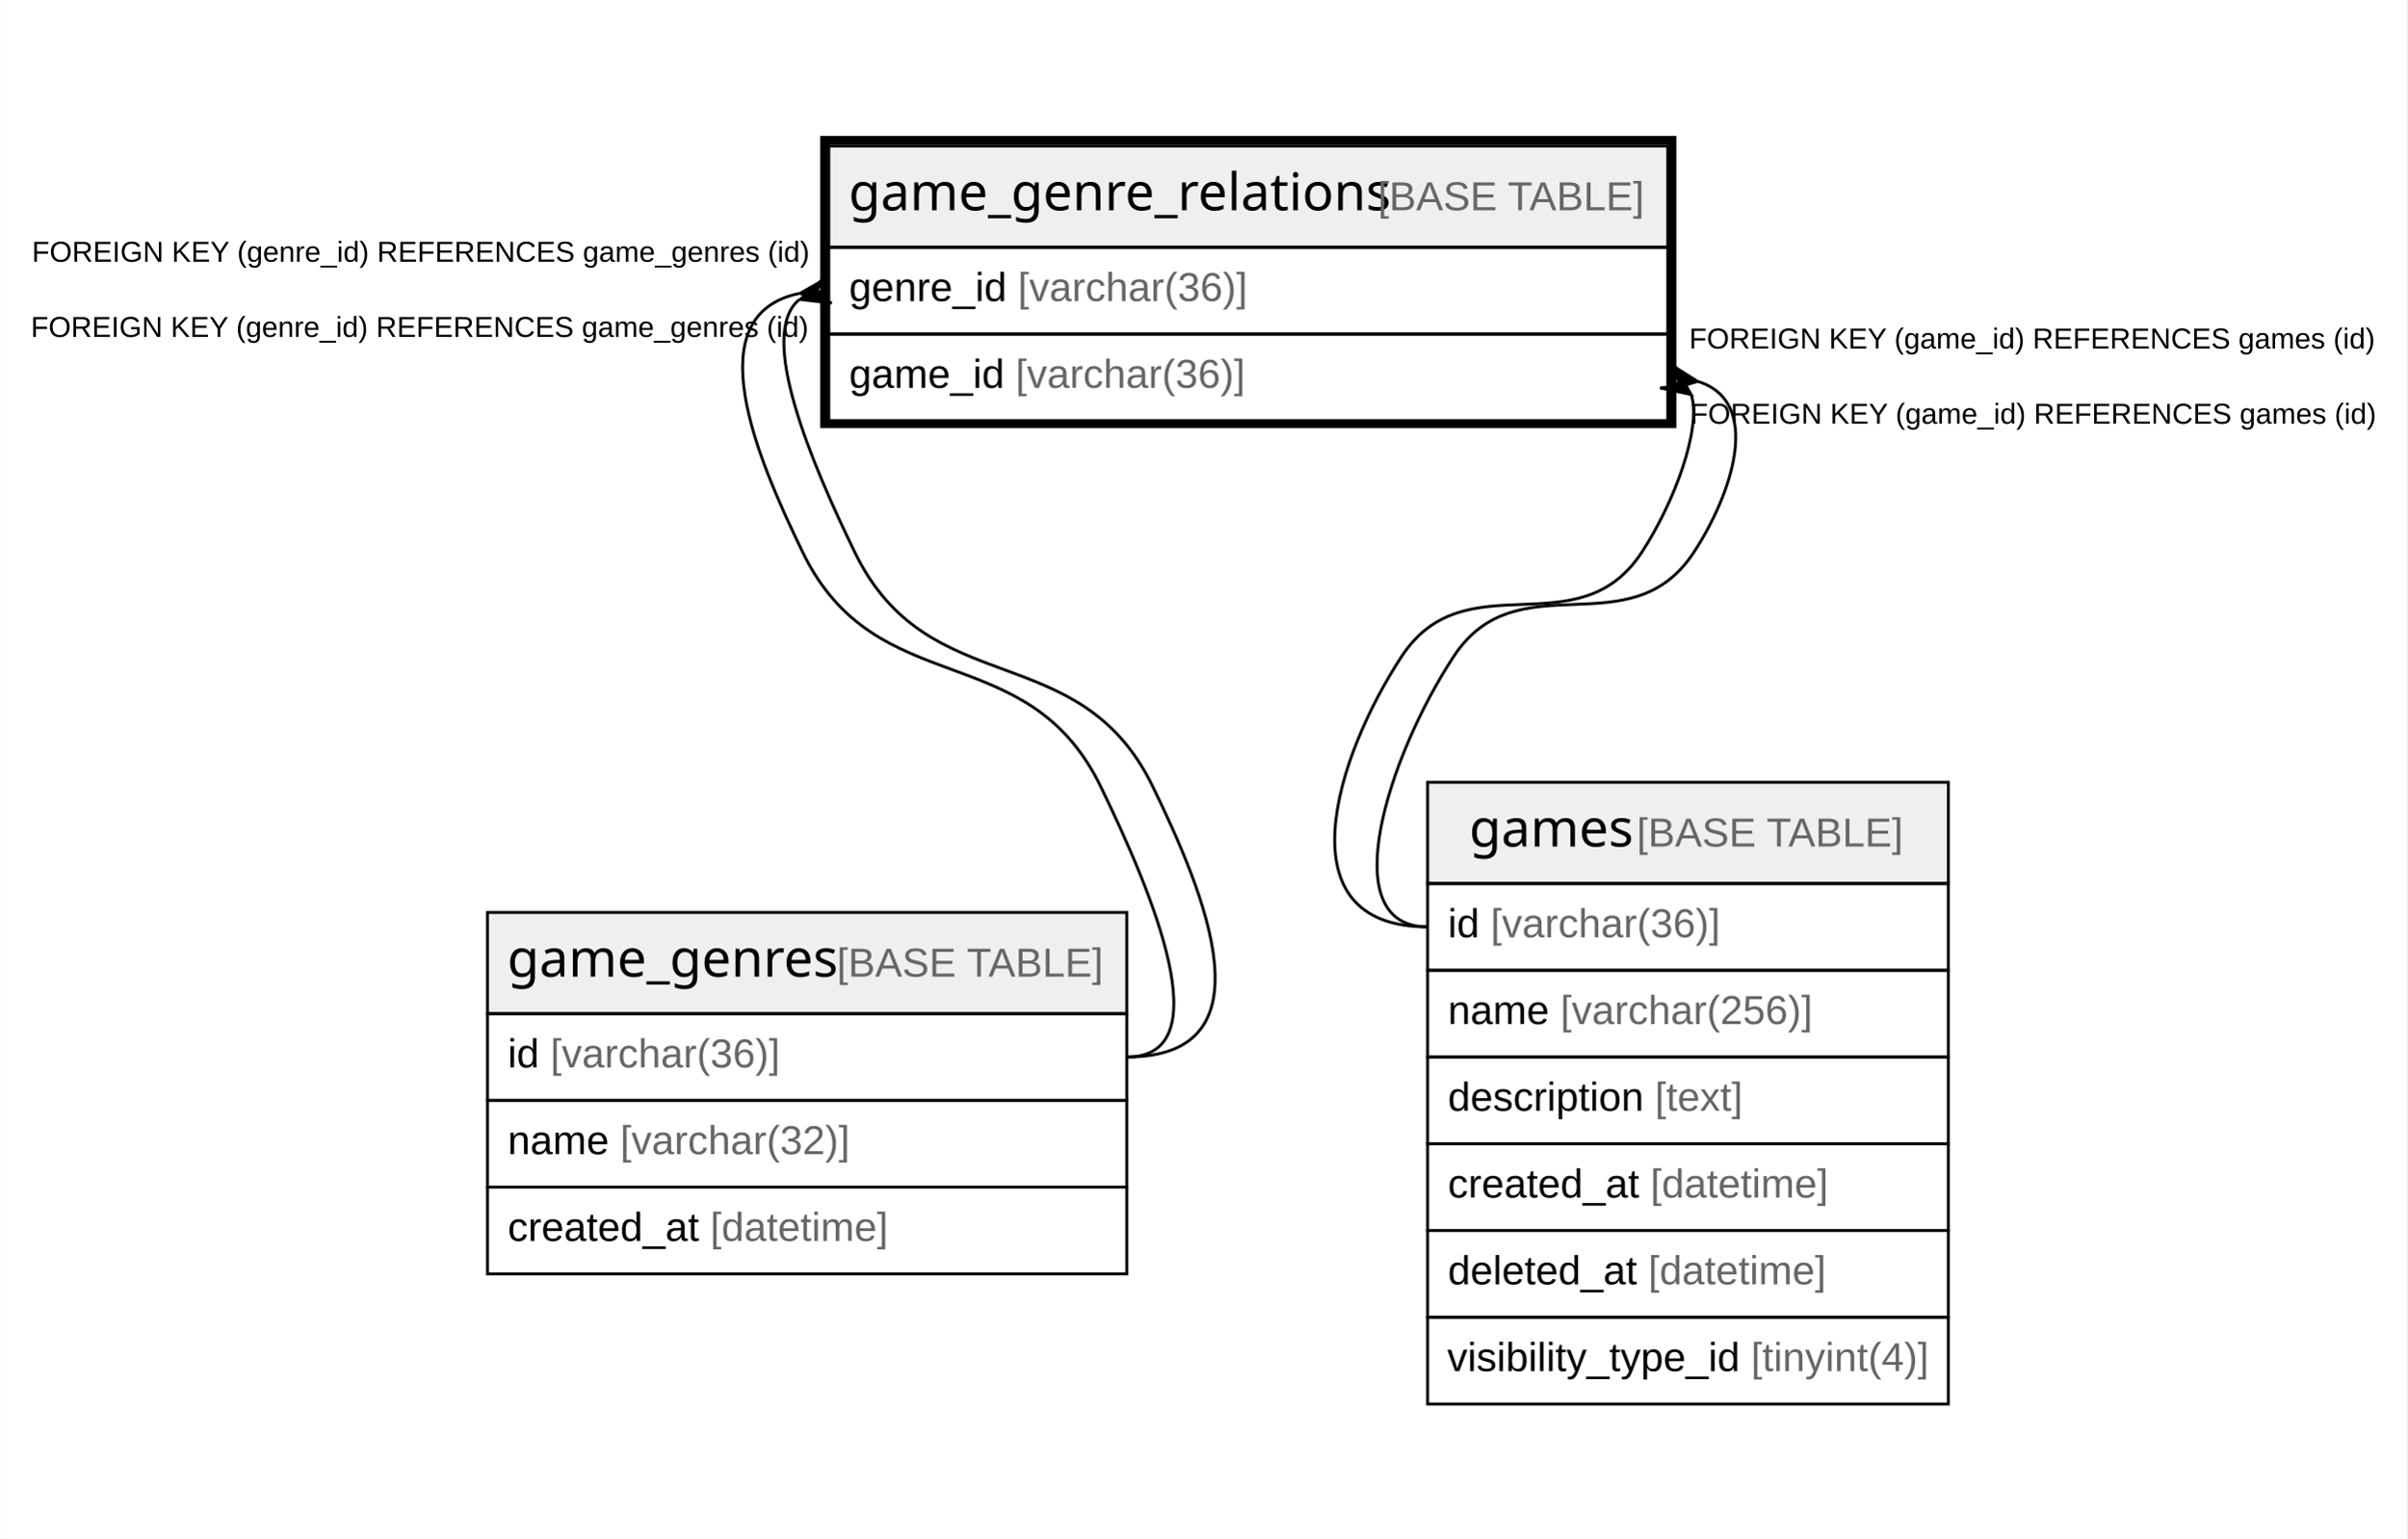
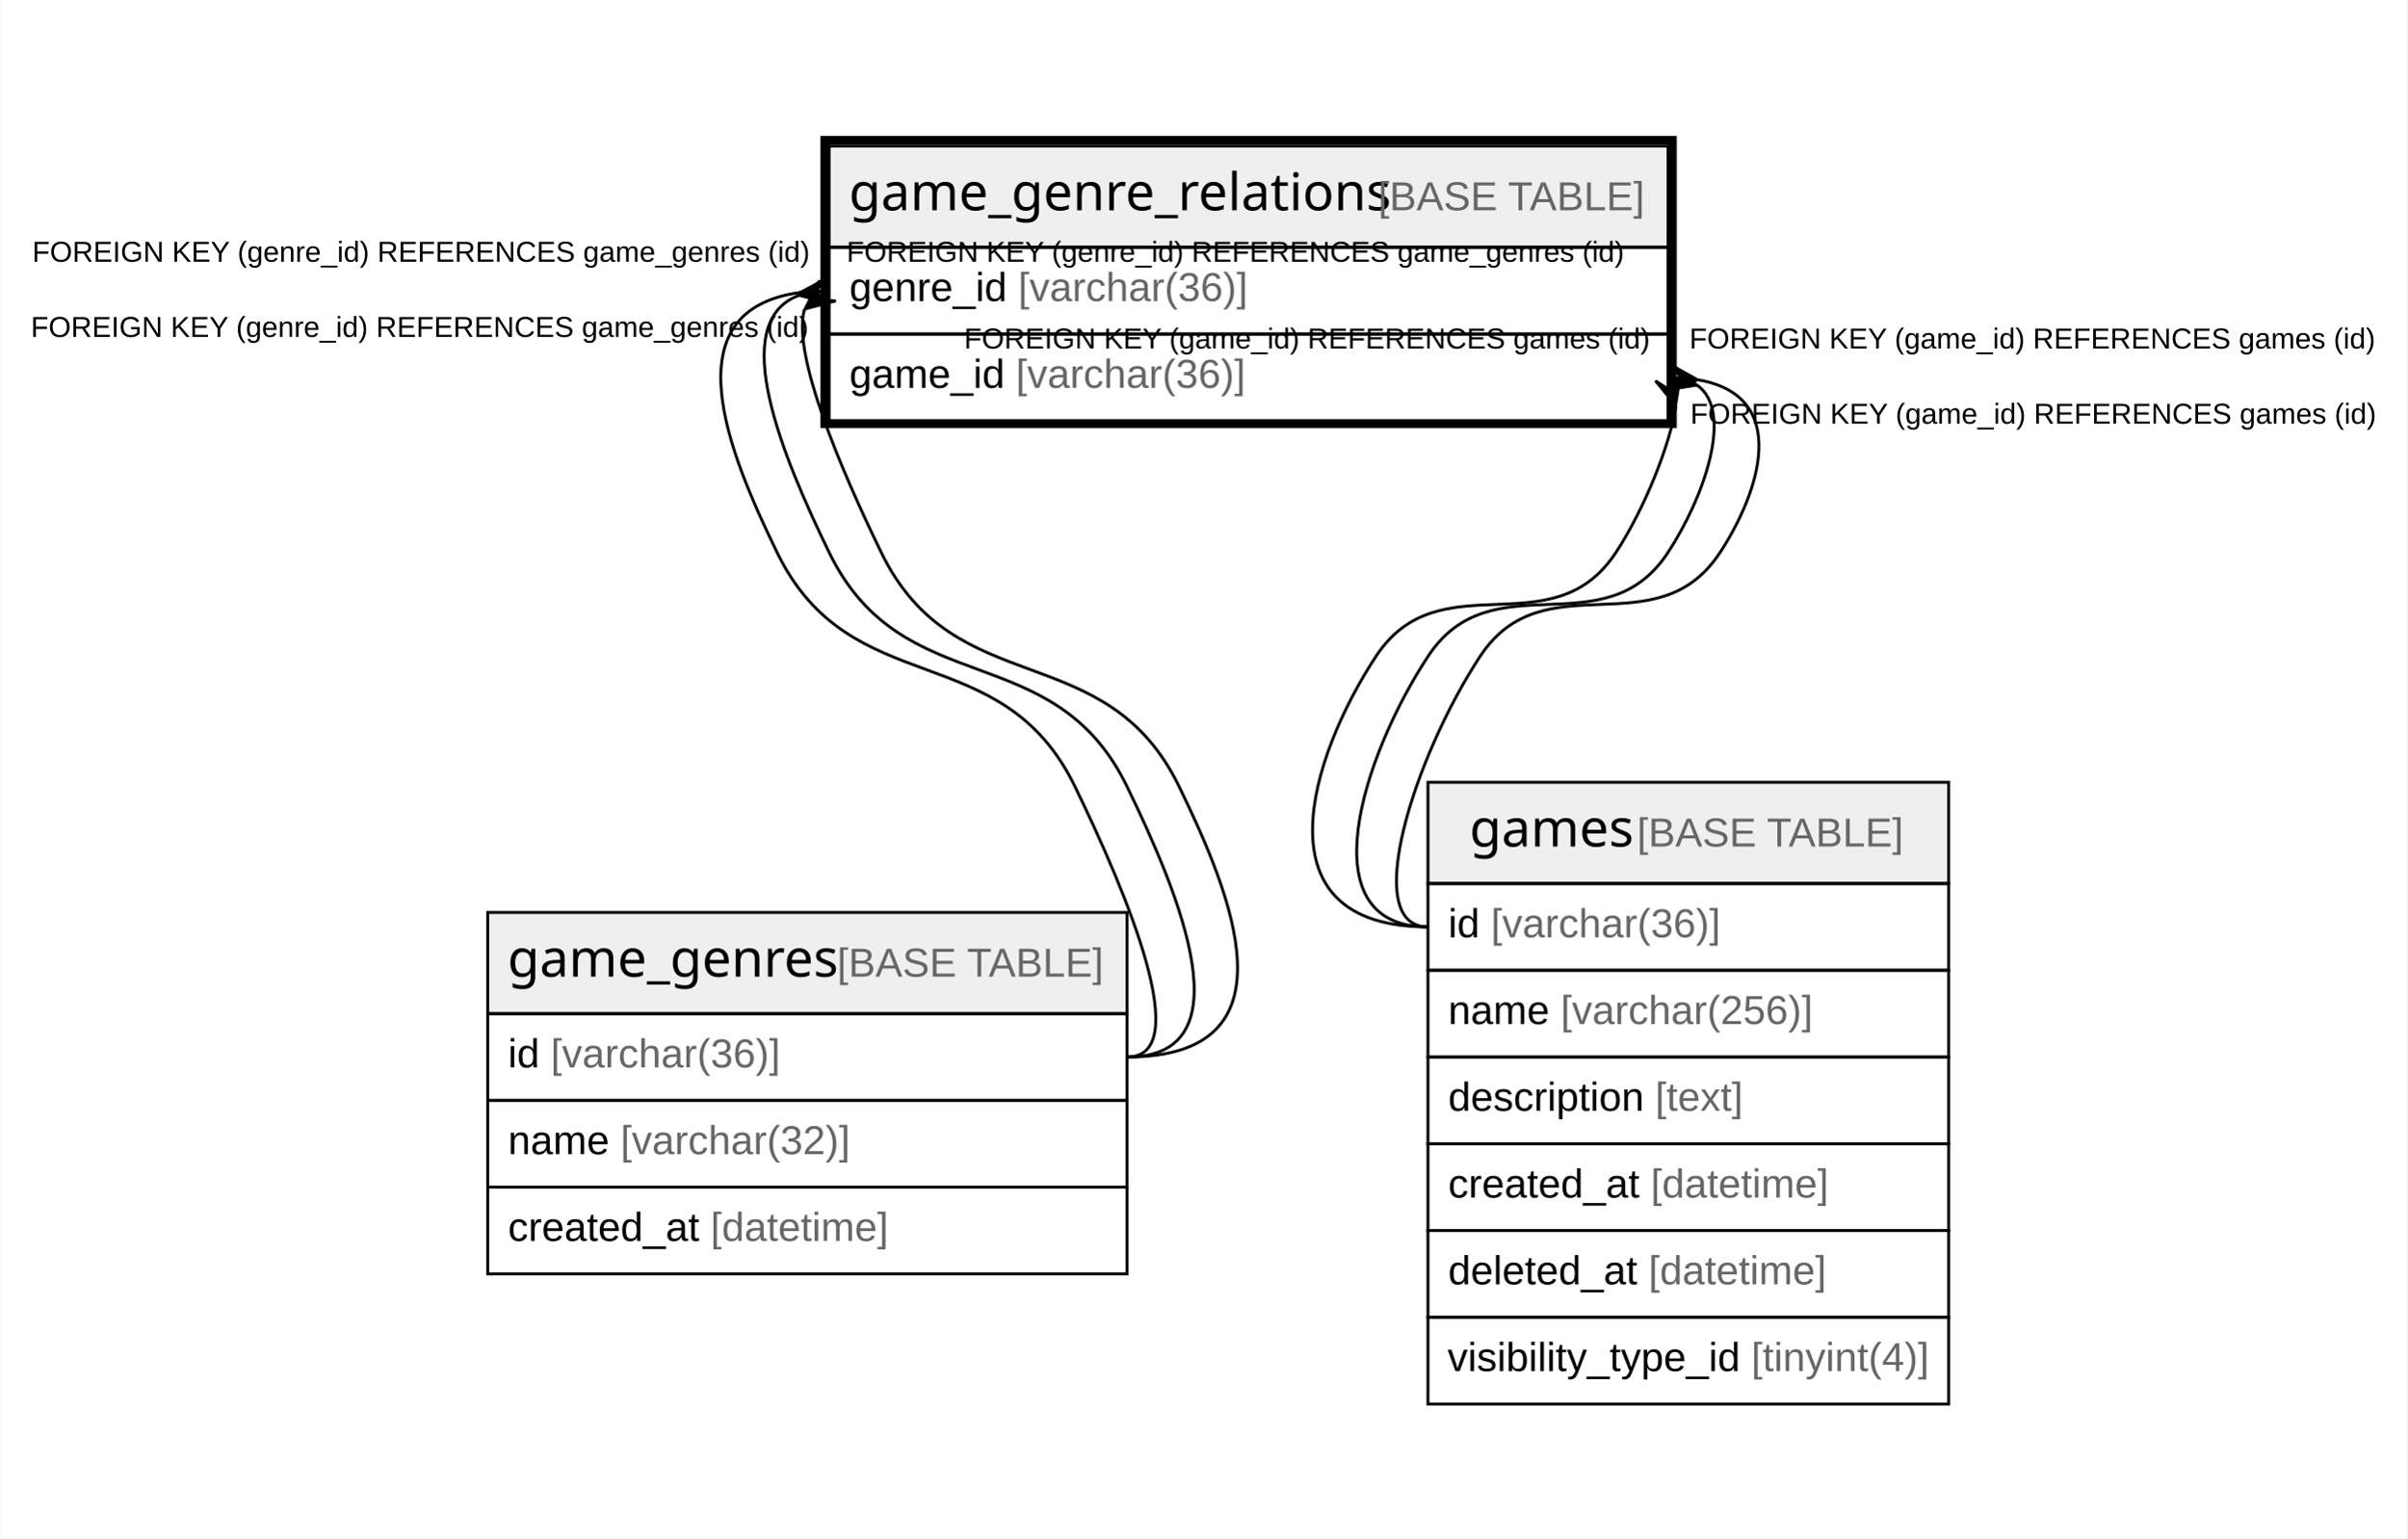
<svg xmlns="http://www.w3.org/2000/svg" width="832pt" height="532pt" viewBox="0.00 0.00 831.78 532.00">
  <g id="graph0" class="graph" transform="scale(1 1) rotate(0) translate(4 528)">
    <polygon fill="#ffffff" stroke="transparent" points="-4,4 -4,-528 827.782,-528 827.782,4 -4,4" />
    <g id="node1" class="node">
-       <polygon fill="#efefef" stroke="transparent" points="282.363,-442.5 282.363,-477.5 572.363,-477.5 572.363,-442.5 282.363,-442.5" />
-       <polygon fill="none" stroke="#000000" points="282.363,-442.5 282.363,-477.5 572.363,-477.5 572.363,-442.5 282.363,-442.5" />
-       <text text-anchor="start" x="289.213" y="-455.3" font-family="Arial Bold" font-size="18.00" fill="#000000">game_genre_relations</text>
-       <text text-anchor="start" x="468.26" y="-455.3" font-family="Arial" font-size="14.00" fill="#000000"> </text>
-       <text text-anchor="start" x="472.151" y="-455.3" font-family="Arial" font-size="14.00" fill="#666666">[BASE TABLE]</text>
-       <polygon fill="none" stroke="#000000" points="282.363,-412.5 282.363,-442.5 572.363,-442.5 572.363,-412.5 282.363,-412.5" />
-       <text text-anchor="start" x="289.363" y="-423.9" font-family="Arial" font-size="14.00" fill="#000000">genre_id </text>
-       <text text-anchor="start" x="347.717" y="-423.9" font-family="Arial" font-size="14.00" fill="#666666">[varchar(36)]</text>
-       <polygon fill="none" stroke="#000000" points="282.363,-382.5 282.363,-412.5 572.363,-412.5 572.363,-382.5 282.363,-382.5" />
-       <text text-anchor="start" x="289.363" y="-393.9" font-family="Arial" font-size="14.00" fill="#000000">game_id </text>
-       <text text-anchor="start" x="346.934" y="-393.9" font-family="Arial" font-size="14.00" fill="#666666">[varchar(36)]</text>
-       <polygon fill="none" stroke="#000000" stroke-width="3" points="280.863,-381.5 280.863,-479.5 573.863,-479.5 573.863,-381.5 280.863,-381.5" />
+       <polygon fill="#efefef" stroke="transparent" points="282.469,-442.5 282.469,-477.5 572.468,-477.5 572.468,-442.5 282.469,-442.5" />
+       <polygon fill="none" stroke="#000000" points="282.469,-442.5 282.469,-477.5 572.468,-477.5 572.468,-442.5 282.469,-442.5" />
+       <text text-anchor="start" x="289.318" y="-455.3" font-family="Arial Bold" font-size="18.00" fill="#000000">game_genre_relations</text>
+       <text text-anchor="start" x="468.365" y="-455.3" font-family="Arial" font-size="14.00" fill="#000000"> </text>
+       <text text-anchor="start" x="472.256" y="-455.3" font-family="Arial" font-size="14.00" fill="#666666">[BASE TABLE]</text>
+       <polygon fill="none" stroke="#000000" points="282.469,-412.5 282.469,-442.5 572.468,-442.5 572.468,-412.5 282.469,-412.5" />
+       <text text-anchor="start" x="289.469" y="-423.9" font-family="Arial" font-size="14.00" fill="#000000">genre_id </text>
+       <text text-anchor="start" x="347.822" y="-423.9" font-family="Arial" font-size="14.00" fill="#666666">[varchar(36)]</text>
+       <polygon fill="none" stroke="#000000" points="282.469,-382.5 282.469,-412.5 572.468,-412.5 572.468,-382.5 282.469,-382.5" />
+       <text text-anchor="start" x="289.469" y="-393.9" font-family="Arial" font-size="14.00" fill="#000000">game_id </text>
+       <text text-anchor="start" x="347.039" y="-393.9" font-family="Arial" font-size="14.00" fill="#666666">[varchar(36)]</text>
+       <polygon fill="none" stroke="#000000" stroke-width="3" points="280.969,-381.5 280.969,-479.5 573.968,-479.5 573.968,-381.5 280.969,-381.5" />
    </g>
    <g id="node2" class="node">
-       <polygon fill="#efefef" stroke="transparent" points="164.363,-177.5 164.363,-212.5 385.363,-212.5 385.363,-177.5 164.363,-177.5" />
-       <polygon fill="none" stroke="#000000" points="164.363,-177.5 164.363,-212.5 385.363,-212.5 385.363,-177.5 164.363,-177.5" />
-       <text text-anchor="start" x="171.22" y="-190.3" font-family="Arial Bold" font-size="18.00" fill="#000000">game_genres</text>
-       <text text-anchor="start" x="281.253" y="-190.3" font-family="Arial" font-size="14.00" fill="#000000"> </text>
-       <text text-anchor="start" x="285.144" y="-190.3" font-family="Arial" font-size="14.00" fill="#666666">[BASE TABLE]</text>
-       <polygon fill="none" stroke="#000000" points="164.363,-147.5 164.363,-177.5 385.363,-177.5 385.363,-147.5 164.363,-147.5" />
-       <text text-anchor="start" x="171.363" y="-158.9" font-family="Arial" font-size="14.00" fill="#000000">id </text>
-       <text text-anchor="start" x="186.143" y="-158.9" font-family="Arial" font-size="14.00" fill="#666666">[varchar(36)]</text>
-       <polygon fill="none" stroke="#000000" points="164.363,-117.5 164.363,-147.5 385.363,-147.5 385.363,-117.5 164.363,-117.5" />
-       <text text-anchor="start" x="171.363" y="-128.9" font-family="Arial" font-size="14.00" fill="#000000">name </text>
-       <text text-anchor="start" x="210.262" y="-128.9" font-family="Arial" font-size="14.00" fill="#666666">[varchar(32)]</text>
-       <polygon fill="none" stroke="#000000" points="164.363,-87.5 164.363,-117.5 385.363,-117.5 385.363,-87.5 164.363,-87.5" />
-       <text text-anchor="start" x="171.363" y="-98.9" font-family="Arial" font-size="14.00" fill="#000000">created_at </text>
-       <text text-anchor="start" x="241.391" y="-98.9" font-family="Arial" font-size="14.00" fill="#666666">[datetime]</text>
+       <polygon fill="#efefef" stroke="transparent" points="164.469,-177.5 164.469,-212.5 385.469,-212.5 385.469,-177.5 164.469,-177.5" />
+       <polygon fill="none" stroke="#000000" points="164.469,-177.5 164.469,-212.5 385.469,-212.5 385.469,-177.5 164.469,-177.5" />
+       <text text-anchor="start" x="171.325" y="-190.3" font-family="Arial Bold" font-size="18.00" fill="#000000">game_genres</text>
+       <text text-anchor="start" x="281.359" y="-190.3" font-family="Arial" font-size="14.00" fill="#000000"> </text>
+       <text text-anchor="start" x="285.249" y="-190.3" font-family="Arial" font-size="14.00" fill="#666666">[BASE TABLE]</text>
+       <polygon fill="none" stroke="#000000" points="164.469,-147.5 164.469,-177.5 385.469,-177.5 385.469,-147.5 164.469,-147.5" />
+       <text text-anchor="start" x="171.469" y="-158.9" font-family="Arial" font-size="14.00" fill="#000000">id </text>
+       <text text-anchor="start" x="186.248" y="-158.9" font-family="Arial" font-size="14.00" fill="#666666">[varchar(36)]</text>
+       <polygon fill="none" stroke="#000000" points="164.469,-117.5 164.469,-147.5 385.469,-147.5 385.469,-117.5 164.469,-117.5" />
+       <text text-anchor="start" x="171.469" y="-128.9" font-family="Arial" font-size="14.00" fill="#000000">name </text>
+       <text text-anchor="start" x="210.368" y="-128.9" font-family="Arial" font-size="14.00" fill="#666666">[varchar(32)]</text>
+       <polygon fill="none" stroke="#000000" points="164.469,-87.5 164.469,-117.5 385.469,-117.5 385.469,-87.5 164.469,-87.5" />
+       <text text-anchor="start" x="171.469" y="-98.9" font-family="Arial" font-size="14.00" fill="#000000">created_at </text>
+       <text text-anchor="start" x="241.496" y="-98.9" font-family="Arial" font-size="14.00" fill="#666666">[datetime]</text>
    </g>
    <g id="edge1" class="edge">
-       <path fill="none" stroke="#000000" d="M272.106,-426.54C236.649,-419.123 257.162,-370.353 273.363,-337 298.81,-284.616 350.917,-308.384 376.363,-256 394.521,-218.621 417.919,-162.5 385.363,-162.5" />
-       <polygon fill="#000000" stroke="#000000" points="272.407,-426.568 281.944,-431.98 277.385,-427.034 282.363,-427.5 282.363,-427.5 282.363,-427.5 277.385,-427.034 282.783,-423.02 272.407,-426.568 272.407,-426.568" />
-       <text text-anchor="start" x="6.908" y="-437.5" font-family="Arial" font-size="10.00" fill="#000000">FOREIGN KEY (genre_id) REFERENCES game_genres (id)</text>
+       <path fill="none" stroke="#000000" d="M272.478,-426.881C227.057,-420.781 247.992,-370.918 264.469,-337 289.915,-284.616 342.022,-308.384 367.469,-256 385.626,-218.621 409.024,-162.5 385.469,-162.5" />
+       <polygon fill="#000000" stroke="#000000" points="272.488,-426.882 282.19,-431.991 277.478,-427.191 282.469,-427.5 282.469,-427.5 282.469,-427.5 277.478,-427.191 282.747,-423.009 272.488,-426.882 272.488,-426.882" />
+       <text text-anchor="start" x="7.013" y="-437.5" font-family="Arial" font-size="10.00" fill="#000000">FOREIGN KEY (genre_id) REFERENCES game_genres (id)</text>
    </g>
    <g id="edge2" class="edge">
-       <path fill="none" stroke="#000000" d="M272.051,-424.338C257.558,-412.234 276.319,-367.97 291.363,-337 316.81,-284.616 368.917,-308.384 394.363,-256 412.485,-218.694 435.828,-162.719 385.659,-162.501" />
-       <polygon fill="#000000" stroke="#000000" points="272.469,-424.471 280.638,-431.786 277.235,-425.984 282,-427.498 282,-427.498 282,-427.498 277.235,-425.984 283.362,-423.209 272.469,-424.471 272.469,-424.471" />
+       <path fill="none" stroke="#000000" d="M272.12,-425.907C246.777,-416.693 266.672,-369.519 282.469,-337 307.915,-284.616 360.022,-308.384 385.469,-256 403.555,-218.767 426.841,-162.938 385.952,-162.503" />
+       <polygon fill="#000000" stroke="#000000" points="272.127,-425.908 281.285,-431.94 277.064,-426.703 282,-427.498 282,-427.498 282,-427.498 277.064,-426.703 282.715,-423.055 272.127,-425.908 272.127,-425.908" />
      <text text-anchor="start" x="6.545" y="-411.498" font-family="Arial" font-size="10.00" fill="#000000">FOREIGN KEY (genre_id) REFERENCES game_genres (id)</text>
    </g>
+     <g id="edge3" class="edge">
+       <path fill="none" stroke="#000000" d="M273.953,-421.023C269.506,-405.551 286.573,-365.605 300.469,-337 325.915,-284.616 378.022,-308.384 403.469,-256 421.591,-218.694 444.933,-162.719 385.817,-162.501" />
+       <polygon fill="#000000" stroke="#000000" points="274.178,-421.204 279.127,-430.99 278.067,-424.347 281.956,-427.49 281.956,-427.49 281.956,-427.49 278.067,-424.347 284.784,-423.99 274.178,-421.204 274.178,-421.204" />
+       <text text-anchor="start" x="288.5" y="-437.49" font-family="Arial" font-size="10.00" fill="#000000">FOREIGN KEY (genre_id) REFERENCES game_genres (id)</text>
+     </g>
    <g id="node3" class="node">
-       <polygon fill="#efefef" stroke="transparent" points="489.363,-222.5 489.363,-257.5 669.363,-257.5 669.363,-222.5 489.363,-222.5" />
-       <polygon fill="none" stroke="#000000" points="489.363,-222.5 489.363,-257.5 669.363,-257.5 669.363,-222.5 489.363,-222.5" />
-       <text text-anchor="start" x="503.731" y="-235.3" font-family="Arial Bold" font-size="18.00" fill="#000000">games</text>
-       <text text-anchor="start" x="557.742" y="-235.3" font-family="Arial" font-size="14.00" fill="#000000"> </text>
-       <text text-anchor="start" x="561.633" y="-235.3" font-family="Arial" font-size="14.00" fill="#666666">[BASE TABLE]</text>
-       <polygon fill="none" stroke="#000000" points="489.363,-192.5 489.363,-222.5 669.363,-222.5 669.363,-192.5 489.363,-192.5" />
-       <text text-anchor="start" x="496.363" y="-203.9" font-family="Arial" font-size="14.00" fill="#000000">id </text>
-       <text text-anchor="start" x="511.143" y="-203.9" font-family="Arial" font-size="14.00" fill="#666666">[varchar(36)]</text>
-       <polygon fill="none" stroke="#000000" points="489.363,-162.5 489.363,-192.5 669.363,-192.5 669.363,-162.5 489.363,-162.5" />
-       <text text-anchor="start" x="496.363" y="-173.9" font-family="Arial" font-size="14.00" fill="#000000">name </text>
-       <text text-anchor="start" x="535.262" y="-173.9" font-family="Arial" font-size="14.00" fill="#666666">[varchar(256)]</text>
-       <polygon fill="none" stroke="#000000" points="489.363,-132.5 489.363,-162.5 669.363,-162.5 669.363,-132.5 489.363,-132.5" />
-       <text text-anchor="start" x="496.363" y="-143.9" font-family="Arial" font-size="14.00" fill="#000000">description </text>
-       <text text-anchor="start" x="567.931" y="-143.9" font-family="Arial" font-size="14.00" fill="#666666">[text]</text>
-       <polygon fill="none" stroke="#000000" points="489.363,-102.5 489.363,-132.5 669.363,-132.5 669.363,-102.5 489.363,-102.5" />
-       <text text-anchor="start" x="496.363" y="-113.9" font-family="Arial" font-size="14.00" fill="#000000">created_at </text>
-       <text text-anchor="start" x="566.391" y="-113.9" font-family="Arial" font-size="14.00" fill="#666666">[datetime]</text>
-       <polygon fill="none" stroke="#000000" points="489.363,-72.5 489.363,-102.5 669.363,-102.5 669.363,-72.5 489.363,-72.5" />
-       <text text-anchor="start" x="496.363" y="-83.9" font-family="Arial" font-size="14.00" fill="#000000">deleted_at </text>
-       <text text-anchor="start" x="565.62" y="-83.9" font-family="Arial" font-size="14.00" fill="#666666">[datetime]</text>
-       <polygon fill="none" stroke="#000000" points="489.363,-42.5 489.363,-72.5 669.363,-72.5 669.363,-42.5 489.363,-42.5" />
-       <text text-anchor="start" x="496.138" y="-53.9" font-family="Arial" font-size="14.00" fill="#000000">visibility_type_id </text>
-       <text text-anchor="start" x="601.145" y="-53.9" font-family="Arial" font-size="14.00" fill="#666666">[tinyint(4)]</text>
-     </g>
-     <g id="edge3" class="edge">
-       <path fill="none" stroke="#000000" d="M580.467,-391.571C584.221,-379.996 574.544,-354.036 563.363,-337 541.302,-303.384 502.425,-334.616 480.363,-301 457.563,-266.258 438.808,-207.5 489.363,-207.5" />
-       <polygon fill="#000000" stroke="#000000" points="580.434,-391.595 569.706,-393.868 576.399,-394.547 572.363,-397.5 572.363,-397.5 572.363,-397.5 576.399,-394.547 575.021,-401.132 580.434,-391.595 580.434,-391.595" />
-       <text text-anchor="start" x="579.749" y="-407.5" font-family="Arial" font-size="10.00" fill="#000000">FOREIGN KEY (game_id) REFERENCES games (id)</text>
+       <polygon fill="#efefef" stroke="transparent" points="489.469,-222.5 489.469,-257.5 669.468,-257.5 669.468,-222.5 489.469,-222.5" />
+       <polygon fill="none" stroke="#000000" points="489.469,-222.5 489.469,-257.5 669.468,-257.5 669.468,-222.5 489.469,-222.5" />
+       <text text-anchor="start" x="503.836" y="-235.3" font-family="Arial Bold" font-size="18.00" fill="#000000">games</text>
+       <text text-anchor="start" x="557.847" y="-235.3" font-family="Arial" font-size="14.00" fill="#000000"> </text>
+       <text text-anchor="start" x="561.738" y="-235.3" font-family="Arial" font-size="14.00" fill="#666666">[BASE TABLE]</text>
+       <polygon fill="none" stroke="#000000" points="489.469,-192.5 489.469,-222.5 669.468,-222.5 669.468,-192.5 489.469,-192.5" />
+       <text text-anchor="start" x="496.469" y="-203.9" font-family="Arial" font-size="14.00" fill="#000000">id </text>
+       <text text-anchor="start" x="511.248" y="-203.9" font-family="Arial" font-size="14.00" fill="#666666">[varchar(36)]</text>
+       <polygon fill="none" stroke="#000000" points="489.469,-162.5 489.469,-192.5 669.468,-192.5 669.468,-162.5 489.469,-162.5" />
+       <text text-anchor="start" x="496.469" y="-173.9" font-family="Arial" font-size="14.00" fill="#000000">name </text>
+       <text text-anchor="start" x="535.367" y="-173.9" font-family="Arial" font-size="14.00" fill="#666666">[varchar(256)]</text>
+       <polygon fill="none" stroke="#000000" points="489.469,-132.5 489.469,-162.5 669.468,-162.5 669.468,-132.5 489.469,-132.5" />
+       <text text-anchor="start" x="496.469" y="-143.9" font-family="Arial" font-size="14.00" fill="#000000">description </text>
+       <text text-anchor="start" x="568.037" y="-143.9" font-family="Arial" font-size="14.00" fill="#666666">[text]</text>
+       <polygon fill="none" stroke="#000000" points="489.469,-102.5 489.469,-132.5 669.468,-132.5 669.468,-102.5 489.469,-102.5" />
+       <text text-anchor="start" x="496.469" y="-113.9" font-family="Arial" font-size="14.00" fill="#000000">created_at </text>
+       <text text-anchor="start" x="566.496" y="-113.9" font-family="Arial" font-size="14.00" fill="#666666">[datetime]</text>
+       <polygon fill="none" stroke="#000000" points="489.469,-72.5 489.469,-102.5 669.468,-102.5 669.468,-72.5 489.469,-72.5" />
+       <text text-anchor="start" x="496.469" y="-83.9" font-family="Arial" font-size="14.00" fill="#000000">deleted_at </text>
+       <text text-anchor="start" x="565.725" y="-83.9" font-family="Arial" font-size="14.00" fill="#666666">[datetime]</text>
+       <polygon fill="none" stroke="#000000" points="489.469,-42.5 489.469,-72.5 669.468,-72.5 669.468,-42.5 489.469,-42.5" />
+       <text text-anchor="start" x="496.243" y="-53.9" font-family="Arial" font-size="14.00" fill="#000000">visibility_type_id </text>
+       <text text-anchor="start" x="601.25" y="-53.9" font-family="Arial" font-size="14.00" fill="#666666">[tinyint(4)]</text>
    </g>
    <g id="edge4" class="edge">
-       <path fill="none" stroke="#000000" d="M582.744,-396.124C605.48,-389.116 594.452,-356.943 581.363,-337 559.302,-303.384 520.425,-334.616 498.363,-301 475.652,-266.394 456.954,-207.959 488.984,-207.503" />
-       <polygon fill="#000000" stroke="#000000" points="582.688,-396.132 572.167,-393.041 577.735,-396.815 572.782,-397.498 572.782,-397.498 572.782,-397.498 577.735,-396.815 573.397,-401.956 582.688,-396.132 582.688,-396.132" />
+       <path fill="none" stroke="#000000" d="M575.144,-387.558C573.314,-374.738 564.496,-352.279 554.468,-337 532.407,-303.384 493.53,-334.616 471.469,-301 448.668,-266.258 429.913,-207.5 489.469,-207.5" />
+       <polygon fill="#000000" stroke="#000000" points="575.067,-387.844 568.123,-396.331 573.768,-392.672 572.468,-397.5 572.468,-397.5 572.468,-397.5 573.768,-392.672 576.814,-398.669 575.067,-387.844 575.067,-387.844" />
+       <text text-anchor="start" x="579.855" y="-407.5" font-family="Arial" font-size="10.00" fill="#000000">FOREIGN KEY (game_id) REFERENCES games (id)</text>
+     </g>
+     <g id="edge5" class="edge">
+       <path fill="none" stroke="#000000" d="M582.506,-394.814C595.418,-385.764 584.868,-355.894 572.468,-337 550.407,-303.384 511.53,-334.616 489.469,-301 466.757,-266.394 448.06,-207.959 488.984,-207.503" />
+       <polygon fill="#000000" stroke="#000000" points="582.421,-394.837 571.585,-393.161 577.602,-396.168 572.782,-397.498 572.782,-397.498 572.782,-397.498 577.602,-396.168 573.979,-401.836 582.421,-394.837 582.421,-394.837" />
      <text text-anchor="start" x="580.168" y="-381.498" font-family="Arial" font-size="10.00" fill="#000000">FOREIGN KEY (game_id) REFERENCES games (id)</text>
+     </g>
+     <g id="edge6" class="edge">
+       <path fill="none" stroke="#000000" d="M583.002,-396.658C615.208,-390.949 603.928,-357.508 590.468,-337 568.407,-303.384 529.53,-334.616 507.469,-301 484.757,-266.394 466.06,-207.959 489.194,-207.503" />
+       <polygon fill="#000000" stroke="#000000" points="582.697,-396.683 572.364,-393.015 577.714,-397.091 572.731,-397.5 572.731,-397.5 572.731,-397.5 577.714,-397.091 573.098,-401.985 582.697,-396.683 582.697,-396.683" />
+       <text text-anchor="start" x="329.117" y="-407.5" font-family="Arial" font-size="10.00" fill="#000000">FOREIGN KEY (game_id) REFERENCES games (id)</text>
    </g>
  </g>
</svg>
